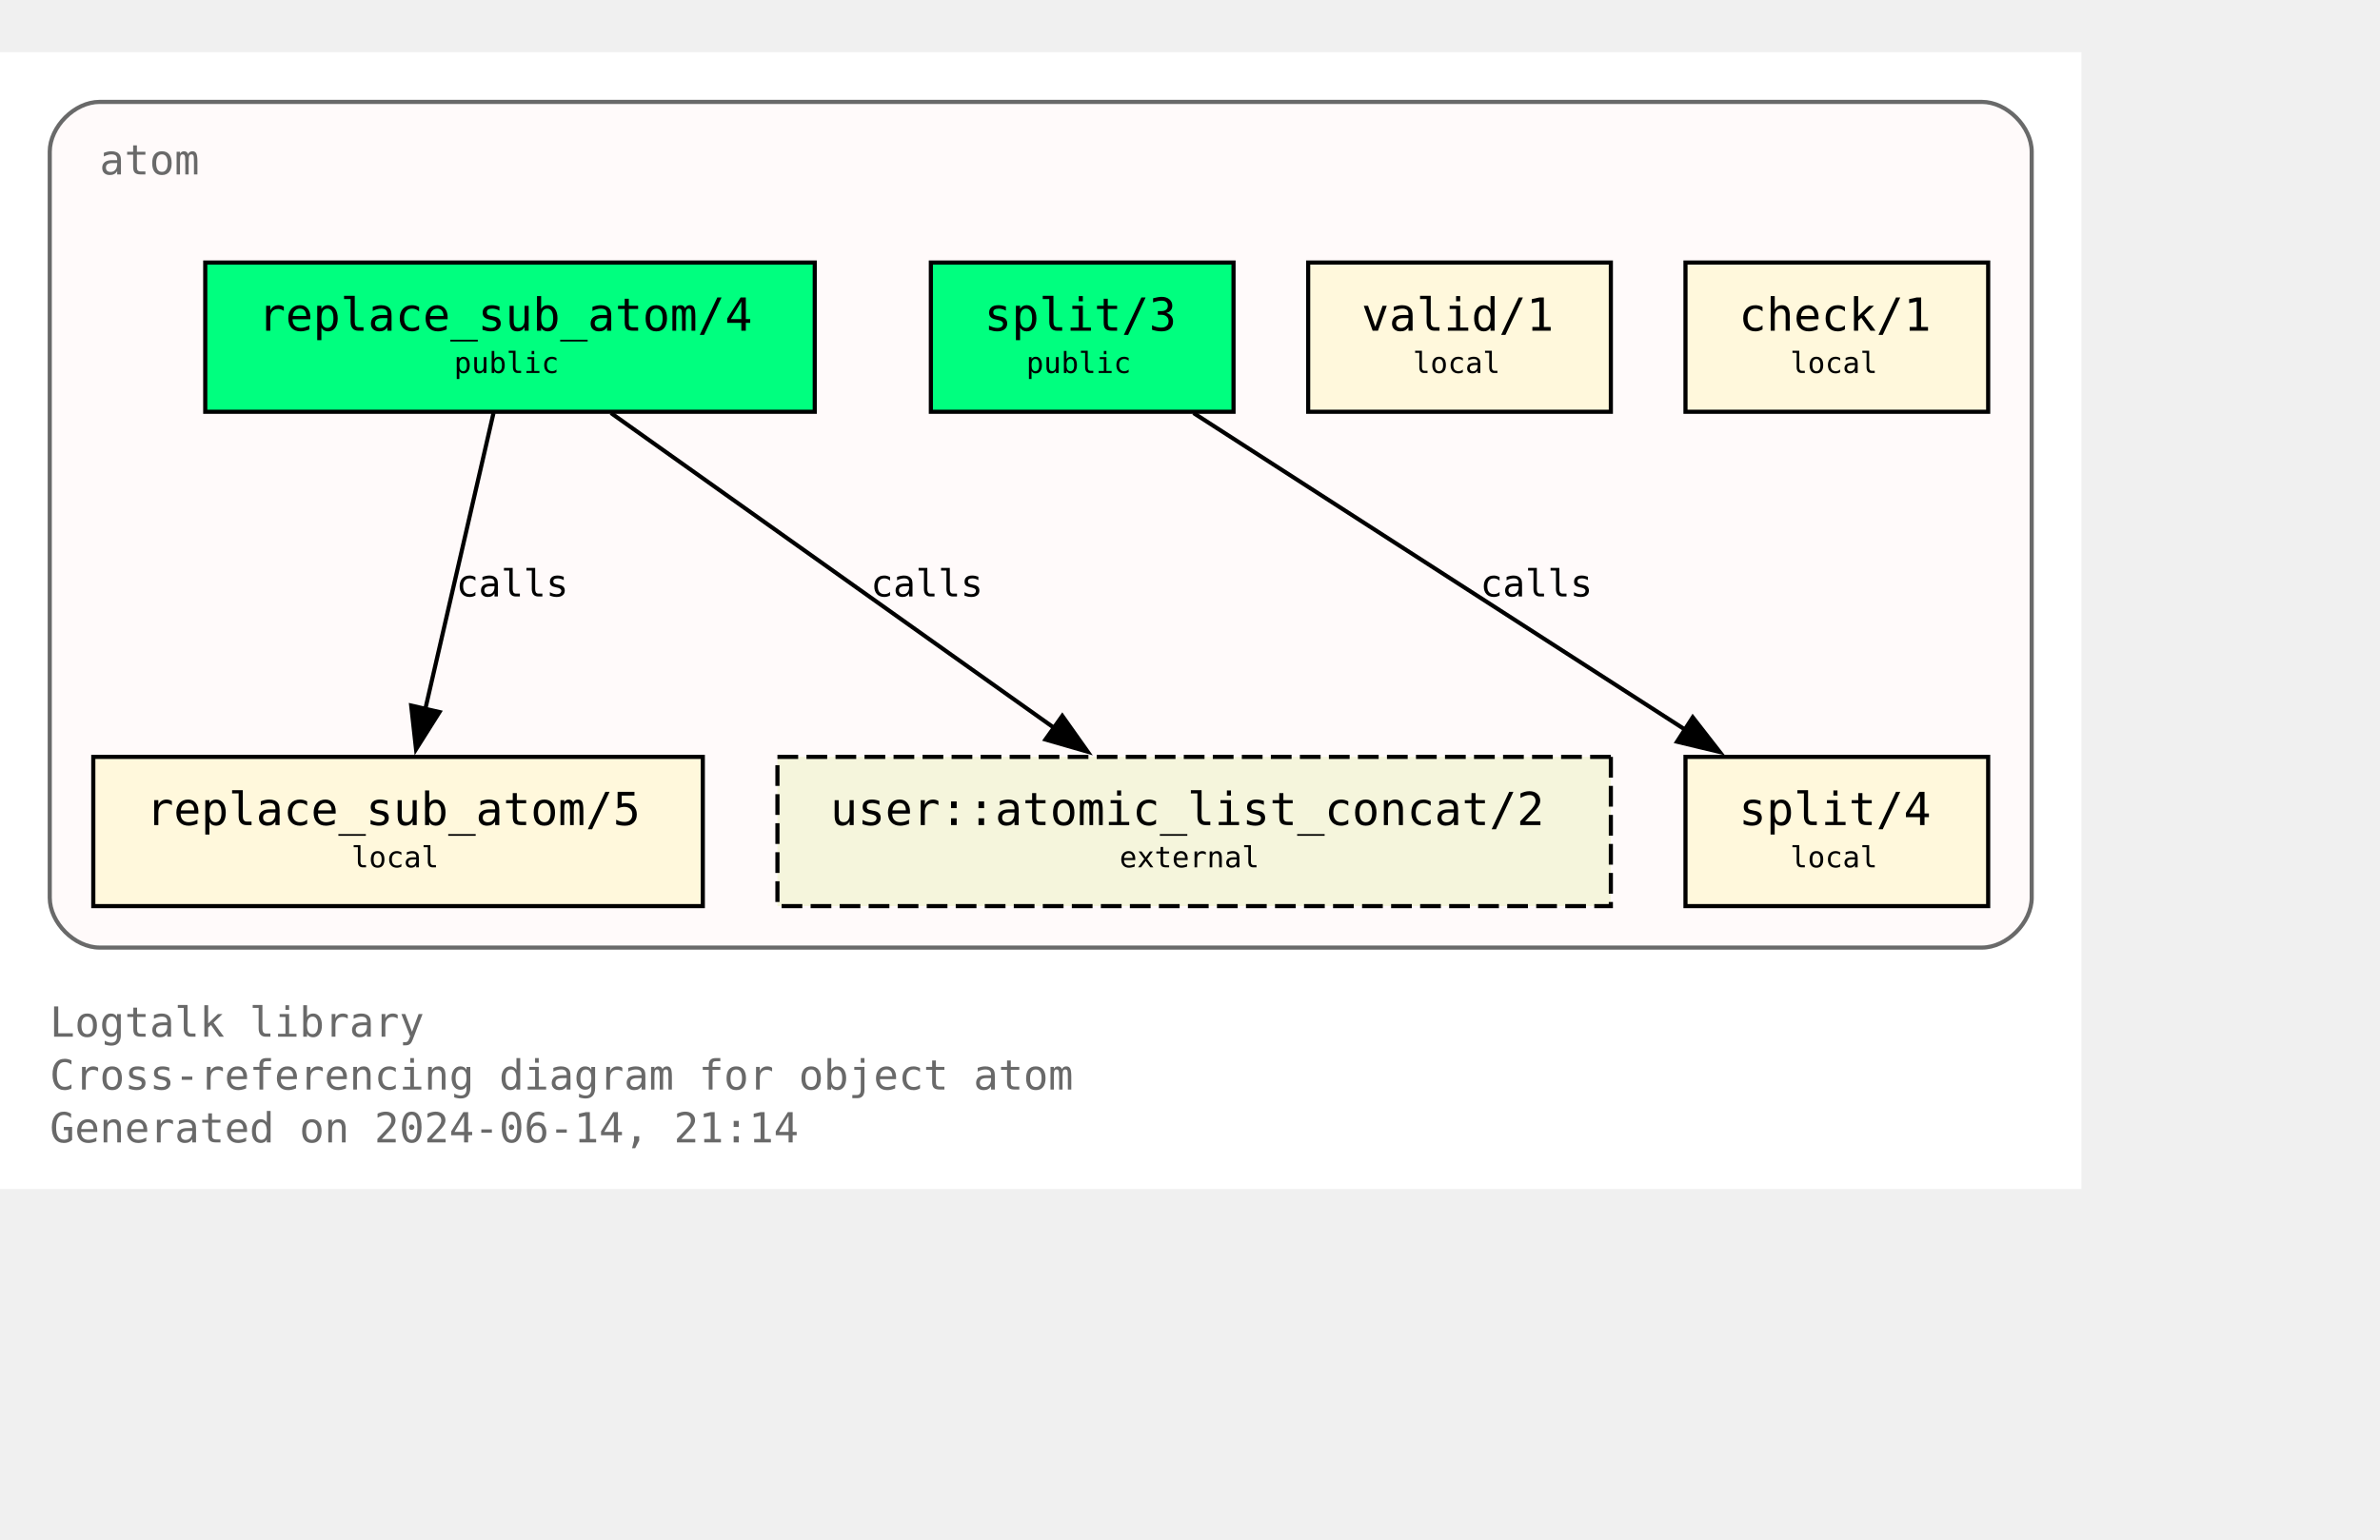
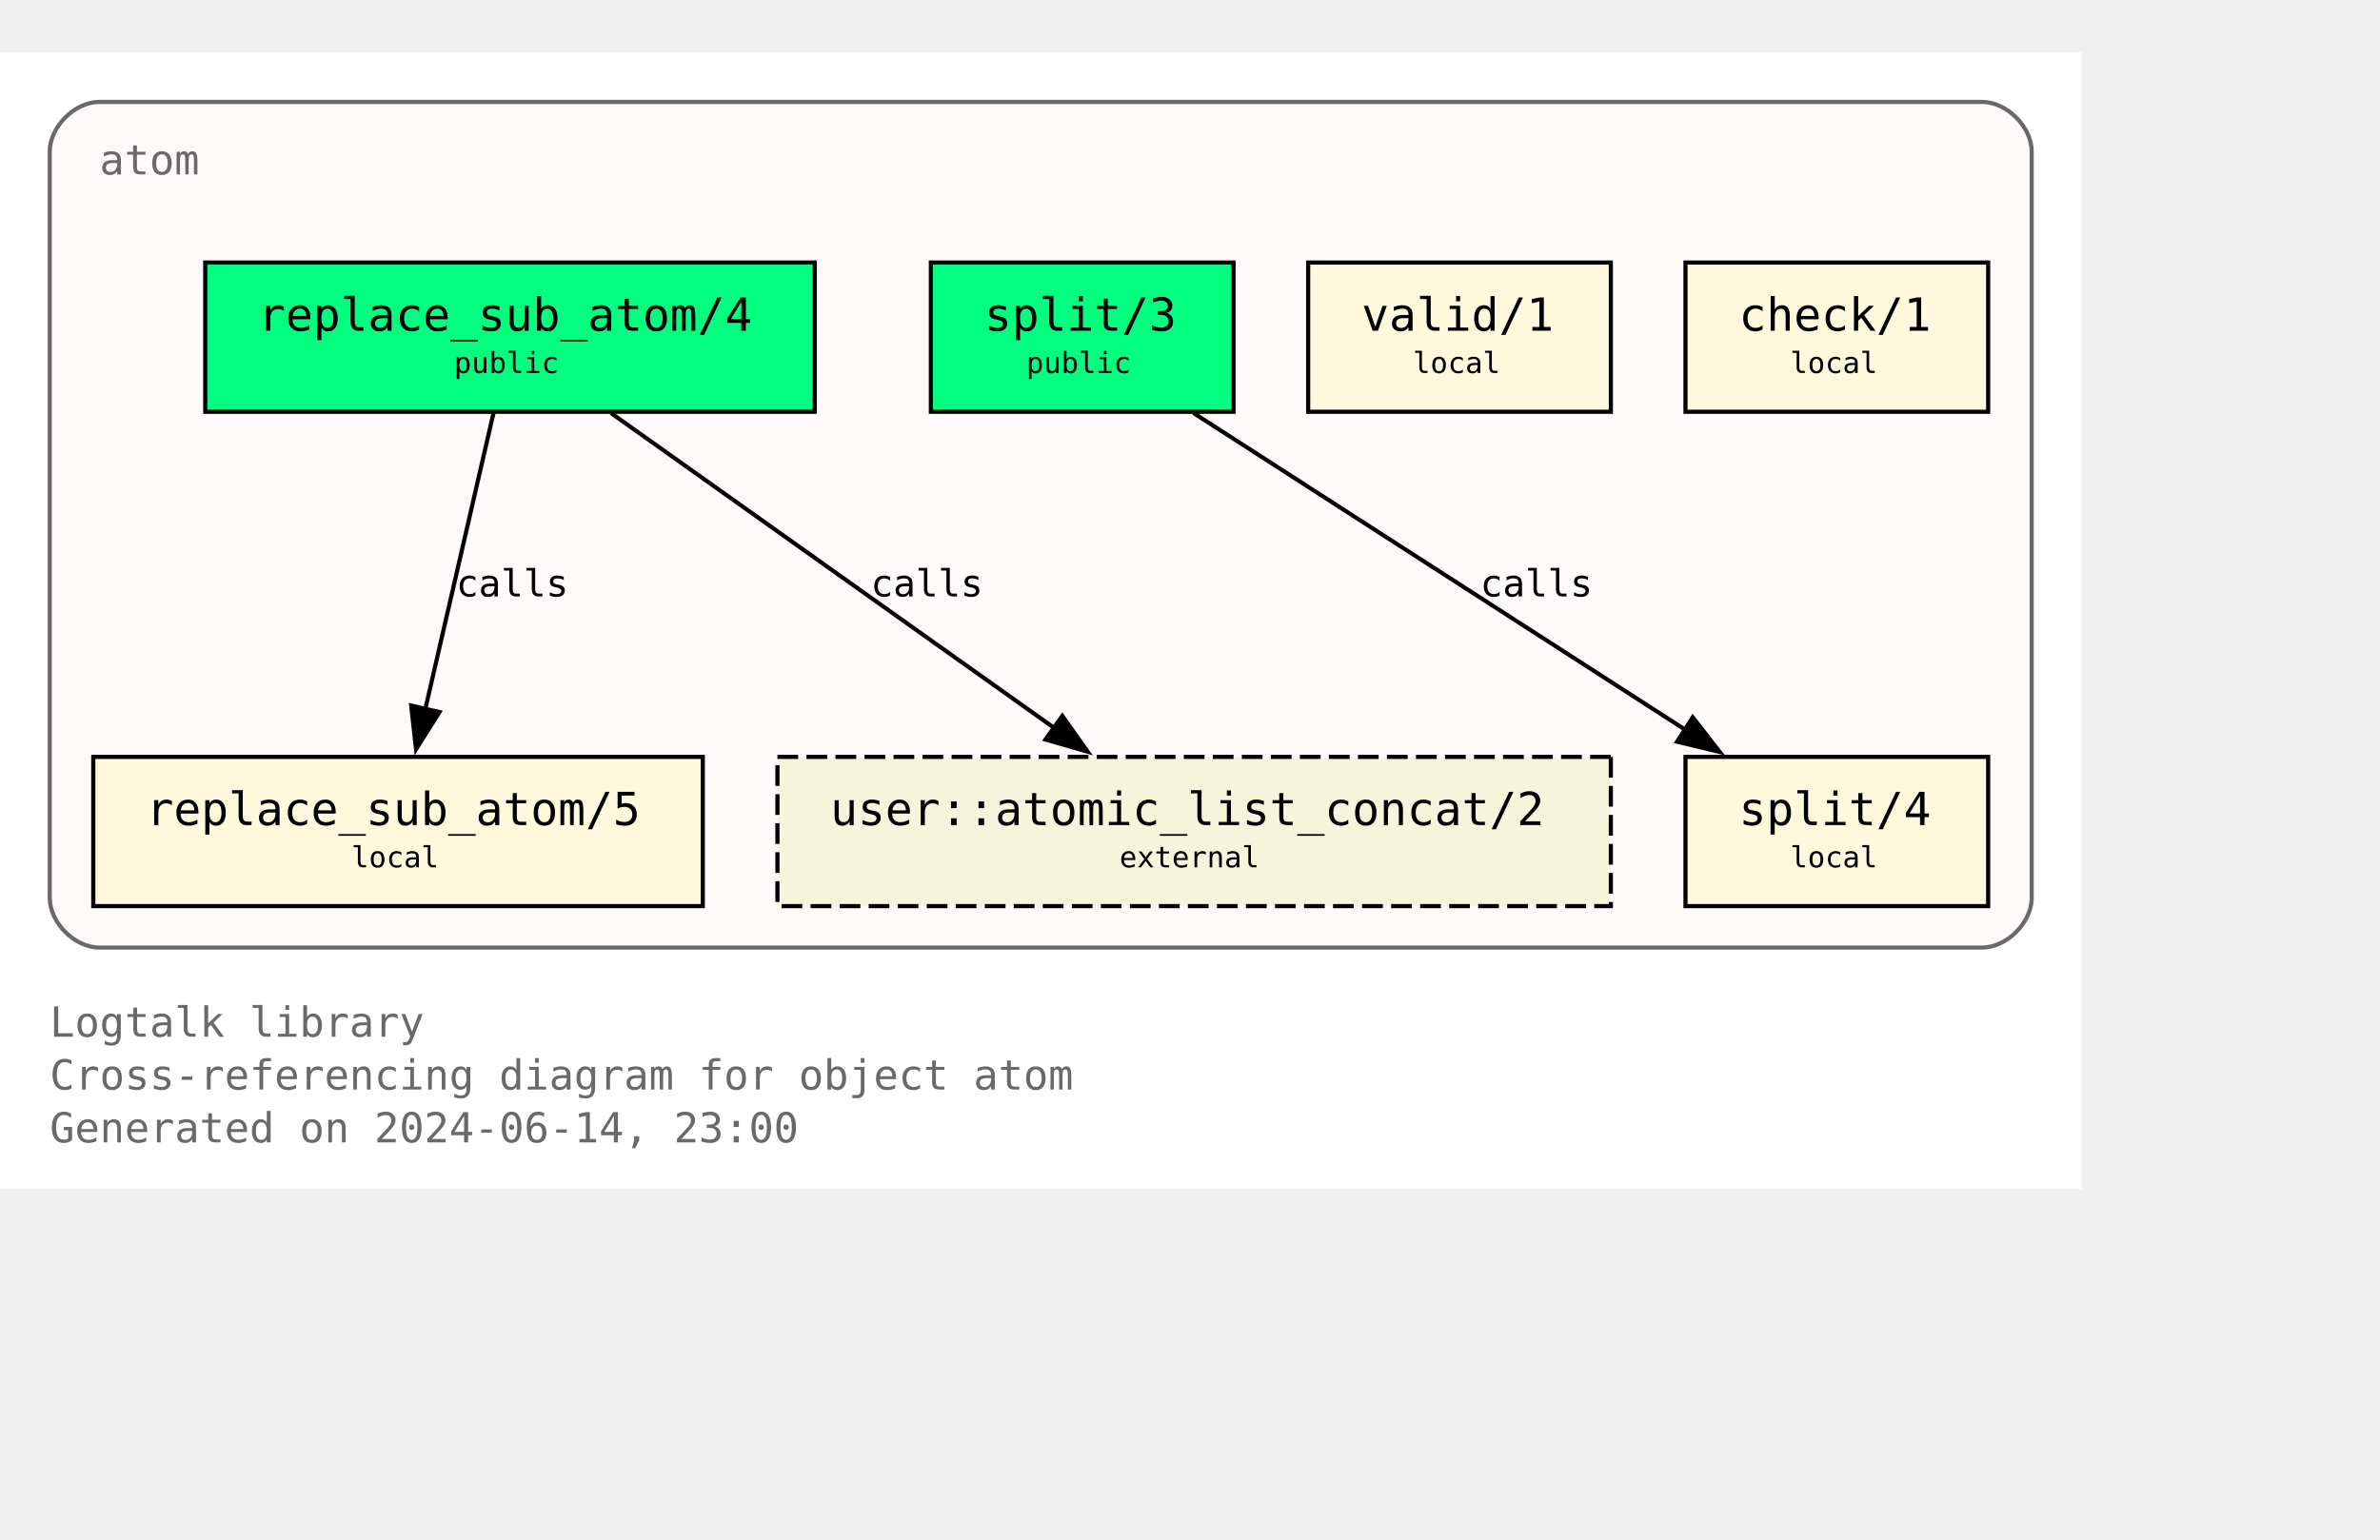
<svg xmlns="http://www.w3.org/2000/svg" xmlns:xlink="http://www.w3.org/1999/xlink" width="646pt" height="418pt" viewBox="72.00 72.00 574.00 346.25">
  <g id="graph0" class="graph" transform="scale(1 1) rotate(0) translate(76 342.25)">
    <polygon fill="white" stroke="none" points="-4,4 -4,-270.25 498,-270.25 498,4 -4,4" />
    <text text-anchor="start" x="8" y="-32.75" font-family="Monospace" font-size="10.00" fill="dimgray">Logtalk library</text>
    <text text-anchor="start" x="8" y="-20" font-family="Monospace" font-size="10.00" fill="dimgray">Cross-referencing diagram for object atom</text>
-     <text text-anchor="start" x="8" y="-7.25" font-family="Monospace" font-size="10.00" fill="dimgray">Generated on 2024-06-14, 21:14</text>
+     <text text-anchor="start" x="8" y="-7.25" font-family="Monospace" font-size="10.00" fill="dimgray">Generated on 2024-06-14, 23:00</text>
    <g id="clust1" class="cluster">
      <g id="a_clust1">
        <a xlink:title="atom">
          <path fill="snow" stroke="dimgray" d="M20,-54.25C20,-54.25 474,-54.25 474,-54.25 480,-54.25 486,-60.25 486,-66.25 486,-66.25 486,-246.25 486,-246.25 486,-252.25 480,-258.25 474,-258.25 474,-258.25 20,-258.25 20,-258.25 14,-258.25 8,-252.25 8,-246.25 8,-246.25 8,-66.25 8,-66.25 8,-60.25 14,-54.25 20,-54.25" />
          <g id="a_clust1_0">
-             <a xlink:href="https://github.com/LogtalkDotOrg/logtalk3/tree/8c3d656cd17bbd005520ee986e00fc7e515eea43/library/types/atom.lgt" xlink:title="https://github.com/LogtalkDotOrg/logtalk3/tree/8c3d656cd17bbd005520ee986e00fc7e515eea43/library/types/atom.lgt">
+             <a xlink:href="https://github.com/LogtalkDotOrg/logtalk3/tree/a4c627b7d6ca269e19507513cfa614c990d3cfe5/library/types/atom.lgt" xlink:title="https://github.com/LogtalkDotOrg/logtalk3/tree/a4c627b7d6ca269e19507513cfa614c990d3cfe5/library/types/atom.lgt">
              <text text-anchor="start" x="20" y="-240.75" font-family="Monospace" font-size="10.00" fill="dimgray">atom</text>
            </a>
          </g>
        </a>
      </g>
    </g>
    <g id="node1" class="node">
      <g id="a_node1">
-         <a xlink:href="https://github.com/LogtalkDotOrg/logtalk3/tree/8c3d656cd17bbd005520ee986e00fc7e515eea43/library/types/atom.lgt#L32" xlink:title="https://github.com/LogtalkDotOrg/logtalk3/tree/8c3d656cd17bbd005520ee986e00fc7e515eea43/library/types/atom.lgt#L32">
+         <a xlink:href="https://github.com/LogtalkDotOrg/logtalk3/tree/a4c627b7d6ca269e19507513cfa614c990d3cfe5/library/types/atom.lgt#L32" xlink:title="https://github.com/LogtalkDotOrg/logtalk3/tree/a4c627b7d6ca269e19507513cfa614c990d3cfe5/library/types/atom.lgt#L32">
          <polygon fill="springgreen" stroke="black" points="192.5,-219.5 45.5,-219.5 45.5,-183.5 192.5,-183.5 192.5,-219.5" />
          <text text-anchor="start" x="53.38" y="-204.07" font-family="Monospace" font-size="9.00"> </text>
          <text text-anchor="start" x="58.25" y="-203.05" font-family="Monospace" font-size="11.00">replace_sub_atom/4</text>
          <text text-anchor="start" x="179.38" y="-204.07" font-family="Monospace" font-size="9.00"> </text>
          <text text-anchor="start" x="53.38" y="-191.95" font-family="Monospace" font-size="9.00"> </text>
          <text text-anchor="start" x="105.5" y="-192.85" font-family="Monospace" font-size="7.00">public</text>
          <text text-anchor="start" x="179.38" y="-191.95" font-family="Monospace" font-size="9.00"> </text>
        </a>
      </g>
    </g>
    <g id="node4" class="node">
      <g id="a_node4">
-         <a xlink:href="https://github.com/LogtalkDotOrg/logtalk3/tree/8c3d656cd17bbd005520ee986e00fc7e515eea43/library/types/atom.lgt#L58" xlink:title="https://github.com/LogtalkDotOrg/logtalk3/tree/8c3d656cd17bbd005520ee986e00fc7e515eea43/library/types/atom.lgt#L58">
+         <a xlink:href="https://github.com/LogtalkDotOrg/logtalk3/tree/a4c627b7d6ca269e19507513cfa614c990d3cfe5/library/types/atom.lgt#L58" xlink:title="https://github.com/LogtalkDotOrg/logtalk3/tree/a4c627b7d6ca269e19507513cfa614c990d3cfe5/library/types/atom.lgt#L58">
          <polygon fill="cornsilk" stroke="black" points="165.5,-100.25 18.5,-100.25 18.5,-64.25 165.5,-64.25 165.5,-100.25" />
          <text text-anchor="start" x="26.38" y="-84.83" font-family="Monospace" font-size="9.00"> </text>
          <text text-anchor="start" x="31.25" y="-83.8" font-family="Monospace" font-size="11.00">replace_sub_atom/5</text>
          <text text-anchor="start" x="152.38" y="-84.83" font-family="Monospace" font-size="9.00"> </text>
          <text text-anchor="start" x="26.38" y="-72.7" font-family="Monospace" font-size="9.00"> </text>
          <text text-anchor="start" x="80.75" y="-73.6" font-family="Monospace" font-size="7.00">local</text>
          <text text-anchor="start" x="152.38" y="-72.7" font-family="Monospace" font-size="9.00"> </text>
        </a>
      </g>
    </g>
    <g id="edge1" class="edge">
      <g id="a_edge1">
-         <a xlink:href="https://github.com/LogtalkDotOrg/logtalk3/tree/8c3d656cd17bbd005520ee986e00fc7e515eea43/library/types/atom.lgt#L50" xlink:title="calls">
+         <a xlink:href="https://github.com/LogtalkDotOrg/logtalk3/tree/a4c627b7d6ca269e19507513cfa614c990d3cfe5/library/types/atom.lgt#L50" xlink:title="calls">
          <path fill="none" stroke="black" d="M115.02,-183.2C110.69,-164.41 103.71,-134.09 98.57,-111.77" />
          <polygon fill="black" stroke="black" points="101.99,-111.06 96.34,-102.1 95.17,-112.63 101.99,-111.06" />
        </a>
      </g>
      <g id="a_edge1-label">
-         <a xlink:href="https://github.com/LogtalkDotOrg/logtalk3/tree/8c3d656cd17bbd005520ee986e00fc7e515eea43/library/types/atom.lgt#L50" xlink:title="https://github.com/LogtalkDotOrg/logtalk3/tree/8c3d656cd17bbd005520ee986e00fc7e515eea43/library/types/atom.lgt#L50">
+         <a xlink:href="https://github.com/LogtalkDotOrg/logtalk3/tree/a4c627b7d6ca269e19507513cfa614c990d3cfe5/library/types/atom.lgt#L50" xlink:title="https://github.com/LogtalkDotOrg/logtalk3/tree/a4c627b7d6ca269e19507513cfa614c990d3cfe5/library/types/atom.lgt#L50">
          <text text-anchor="start" x="106" y="-138.95" font-family="Monospace" font-size="9.00">calls</text>
        </a>
      </g>
    </g>
    <g id="node7" class="node">
      <polygon fill="beige" stroke="black" stroke-dasharray="5,2" points="384.5,-100.25 183.5,-100.25 183.5,-64.25 384.5,-64.25 384.5,-100.25" />
      <text text-anchor="start" x="191.38" y="-84.83" font-family="Monospace" font-size="9.00"> </text>
      <text text-anchor="start" x="196.25" y="-83.8" font-family="Monospace" font-size="11.00">user::atomic_list_concat/2</text>
      <text text-anchor="start" x="371.38" y="-84.83" font-family="Monospace" font-size="9.00"> </text>
      <text text-anchor="start" x="191.38" y="-72.7" font-family="Monospace" font-size="9.00"> </text>
      <text text-anchor="start" x="266" y="-73.6" font-family="Monospace" font-size="7.00">external</text>
      <text text-anchor="start" x="371.38" y="-72.7" font-family="Monospace" font-size="9.00"> </text>
    </g>
    <g id="edge3" class="edge">
      <g id="a_edge3">
-         <a xlink:href="https://github.com/LogtalkDotOrg/logtalk3/tree/8c3d656cd17bbd005520ee986e00fc7e515eea43/library/types/atom.lgt#L50" xlink:title="calls">
+         <a xlink:href="https://github.com/LogtalkDotOrg/logtalk3/tree/a4c627b7d6ca269e19507513cfa614c990d3cfe5/library/types/atom.lgt#L50" xlink:title="calls">
          <path fill="none" stroke="black" d="M143.35,-183.2C171.62,-163.11 218.43,-129.85 250.21,-107.26" />
          <polygon fill="black" stroke="black" points="252.2,-110.14 258.32,-101.5 248.14,-104.44 252.2,-110.14" />
        </a>
      </g>
      <g id="a_edge3-label">
-         <a xlink:href="https://github.com/LogtalkDotOrg/logtalk3/tree/8c3d656cd17bbd005520ee986e00fc7e515eea43/library/types/atom.lgt#L50" xlink:title="https://github.com/LogtalkDotOrg/logtalk3/tree/8c3d656cd17bbd005520ee986e00fc7e515eea43/library/types/atom.lgt#L50">
+         <a xlink:href="https://github.com/LogtalkDotOrg/logtalk3/tree/a4c627b7d6ca269e19507513cfa614c990d3cfe5/library/types/atom.lgt#L50" xlink:title="https://github.com/LogtalkDotOrg/logtalk3/tree/a4c627b7d6ca269e19507513cfa614c990d3cfe5/library/types/atom.lgt#L50">
          <text text-anchor="start" x="206" y="-138.95" font-family="Monospace" font-size="9.00">calls</text>
        </a>
      </g>
    </g>
    <g id="node2" class="node">
      <g id="a_node2">
-         <a xlink:href="https://github.com/LogtalkDotOrg/logtalk3/tree/8c3d656cd17bbd005520ee986e00fc7e515eea43/library/types/atom.lgt#L39" xlink:title="https://github.com/LogtalkDotOrg/logtalk3/tree/8c3d656cd17bbd005520ee986e00fc7e515eea43/library/types/atom.lgt#L39">
+         <a xlink:href="https://github.com/LogtalkDotOrg/logtalk3/tree/a4c627b7d6ca269e19507513cfa614c990d3cfe5/library/types/atom.lgt#L39" xlink:title="https://github.com/LogtalkDotOrg/logtalk3/tree/a4c627b7d6ca269e19507513cfa614c990d3cfe5/library/types/atom.lgt#L39">
          <polygon fill="springgreen" stroke="black" points="293.5,-219.5 220.5,-219.5 220.5,-183.5 293.5,-183.5 293.5,-219.5" />
          <text text-anchor="start" x="228.38" y="-204.07" font-family="Monospace" font-size="9.00"> </text>
          <text text-anchor="start" x="233.38" y="-203.05" font-family="Monospace" font-size="11.00">split/3</text>
          <text text-anchor="start" x="280.38" y="-204.07" font-family="Monospace" font-size="9.00"> </text>
          <text text-anchor="start" x="228.38" y="-191.95" font-family="Monospace" font-size="9.00"> </text>
          <text text-anchor="start" x="243.5" y="-192.85" font-family="Monospace" font-size="7.00">public</text>
          <text text-anchor="start" x="280.38" y="-191.95" font-family="Monospace" font-size="9.00"> </text>
        </a>
      </g>
    </g>
    <g id="node5" class="node">
      <g id="a_node5">
-         <a xlink:href="https://github.com/LogtalkDotOrg/logtalk3/tree/8c3d656cd17bbd005520ee986e00fc7e515eea43/library/types/atom.lgt#L76" xlink:title="https://github.com/LogtalkDotOrg/logtalk3/tree/8c3d656cd17bbd005520ee986e00fc7e515eea43/library/types/atom.lgt#L76">
+         <a xlink:href="https://github.com/LogtalkDotOrg/logtalk3/tree/a4c627b7d6ca269e19507513cfa614c990d3cfe5/library/types/atom.lgt#L76" xlink:title="https://github.com/LogtalkDotOrg/logtalk3/tree/a4c627b7d6ca269e19507513cfa614c990d3cfe5/library/types/atom.lgt#L76">
          <polygon fill="cornsilk" stroke="black" points="475.5,-100.25 402.5,-100.25 402.5,-64.25 475.5,-64.25 475.5,-100.25" />
          <text text-anchor="start" x="410.38" y="-84.83" font-family="Monospace" font-size="9.00"> </text>
          <text text-anchor="start" x="415.38" y="-83.8" font-family="Monospace" font-size="11.00">split/4</text>
          <text text-anchor="start" x="462.38" y="-84.83" font-family="Monospace" font-size="9.00"> </text>
          <text text-anchor="start" x="410.38" y="-72.7" font-family="Monospace" font-size="9.00"> </text>
          <text text-anchor="start" x="427.75" y="-73.6" font-family="Monospace" font-size="7.00">local</text>
          <text text-anchor="start" x="462.38" y="-72.7" font-family="Monospace" font-size="9.00"> </text>
        </a>
      </g>
    </g>
    <g id="edge2" class="edge">
      <g id="a_edge2">
-         <a xlink:href="https://github.com/LogtalkDotOrg/logtalk3/tree/8c3d656cd17bbd005520ee986e00fc7e515eea43/library/types/atom.lgt#L69" xlink:title="calls">
+         <a xlink:href="https://github.com/LogtalkDotOrg/logtalk3/tree/a4c627b7d6ca269e19507513cfa614c990d3cfe5/library/types/atom.lgt#L69" xlink:title="calls">
          <path fill="none" stroke="black" d="M283.85,-183.2C315.31,-162.94 367.56,-129.27 402.63,-106.68" />
          <polygon fill="black" stroke="black" points="404.25,-109.8 410.76,-101.44 400.46,-103.91 404.25,-109.8" />
        </a>
      </g>
      <g id="a_edge2-label">
-         <a xlink:href="https://github.com/LogtalkDotOrg/logtalk3/tree/8c3d656cd17bbd005520ee986e00fc7e515eea43/library/types/atom.lgt#L69" xlink:title="https://github.com/LogtalkDotOrg/logtalk3/tree/8c3d656cd17bbd005520ee986e00fc7e515eea43/library/types/atom.lgt#L69">
+         <a xlink:href="https://github.com/LogtalkDotOrg/logtalk3/tree/a4c627b7d6ca269e19507513cfa614c990d3cfe5/library/types/atom.lgt#L69" xlink:title="https://github.com/LogtalkDotOrg/logtalk3/tree/a4c627b7d6ca269e19507513cfa614c990d3cfe5/library/types/atom.lgt#L69">
          <text text-anchor="start" x="353" y="-138.95" font-family="Monospace" font-size="9.00">calls</text>
        </a>
      </g>
    </g>
    <g id="node3" class="node">
      <g id="a_node3">
-         <a xlink:href="https://github.com/LogtalkDotOrg/logtalk3/tree/8c3d656cd17bbd005520ee986e00fc7e515eea43/library/types/atom.lgt#L87" xlink:title="https://github.com/LogtalkDotOrg/logtalk3/tree/8c3d656cd17bbd005520ee986e00fc7e515eea43/library/types/atom.lgt#L87">
+         <a xlink:href="https://github.com/LogtalkDotOrg/logtalk3/tree/a4c627b7d6ca269e19507513cfa614c990d3cfe5/library/types/atom.lgt#L87" xlink:title="https://github.com/LogtalkDotOrg/logtalk3/tree/a4c627b7d6ca269e19507513cfa614c990d3cfe5/library/types/atom.lgt#L87">
          <polygon fill="cornsilk" stroke="black" points="384.5,-219.5 311.5,-219.5 311.5,-183.5 384.5,-183.5 384.5,-219.5" />
          <text text-anchor="start" x="319.38" y="-204.07" font-family="Monospace" font-size="9.00"> </text>
          <text text-anchor="start" x="324.38" y="-203.05" font-family="Monospace" font-size="11.00">valid/1</text>
          <text text-anchor="start" x="371.38" y="-204.07" font-family="Monospace" font-size="9.00"> </text>
          <text text-anchor="start" x="319.38" y="-191.95" font-family="Monospace" font-size="9.00"> </text>
          <text text-anchor="start" x="336.75" y="-192.85" font-family="Monospace" font-size="7.00">local</text>
          <text text-anchor="start" x="371.38" y="-191.95" font-family="Monospace" font-size="9.00"> </text>
        </a>
      </g>
    </g>
    <g id="node6" class="node">
      <g id="a_node6">
-         <a xlink:href="https://github.com/LogtalkDotOrg/logtalk3/tree/8c3d656cd17bbd005520ee986e00fc7e515eea43/library/types/atom.lgt#L90" xlink:title="https://github.com/LogtalkDotOrg/logtalk3/tree/8c3d656cd17bbd005520ee986e00fc7e515eea43/library/types/atom.lgt#L90">
+         <a xlink:href="https://github.com/LogtalkDotOrg/logtalk3/tree/a4c627b7d6ca269e19507513cfa614c990d3cfe5/library/types/atom.lgt#L90" xlink:title="https://github.com/LogtalkDotOrg/logtalk3/tree/a4c627b7d6ca269e19507513cfa614c990d3cfe5/library/types/atom.lgt#L90">
          <polygon fill="cornsilk" stroke="black" points="475.5,-219.5 402.5,-219.5 402.5,-183.5 475.5,-183.5 475.5,-219.5" />
          <text text-anchor="start" x="410.38" y="-204.07" font-family="Monospace" font-size="9.00"> </text>
          <text text-anchor="start" x="415.38" y="-203.05" font-family="Monospace" font-size="11.00">check/1</text>
          <text text-anchor="start" x="462.38" y="-204.07" font-family="Monospace" font-size="9.00"> </text>
          <text text-anchor="start" x="410.38" y="-191.95" font-family="Monospace" font-size="9.00"> </text>
          <text text-anchor="start" x="427.75" y="-192.85" font-family="Monospace" font-size="7.00">local</text>
          <text text-anchor="start" x="462.38" y="-191.95" font-family="Monospace" font-size="9.00"> </text>
        </a>
      </g>
    </g>
  </g>
</svg>
